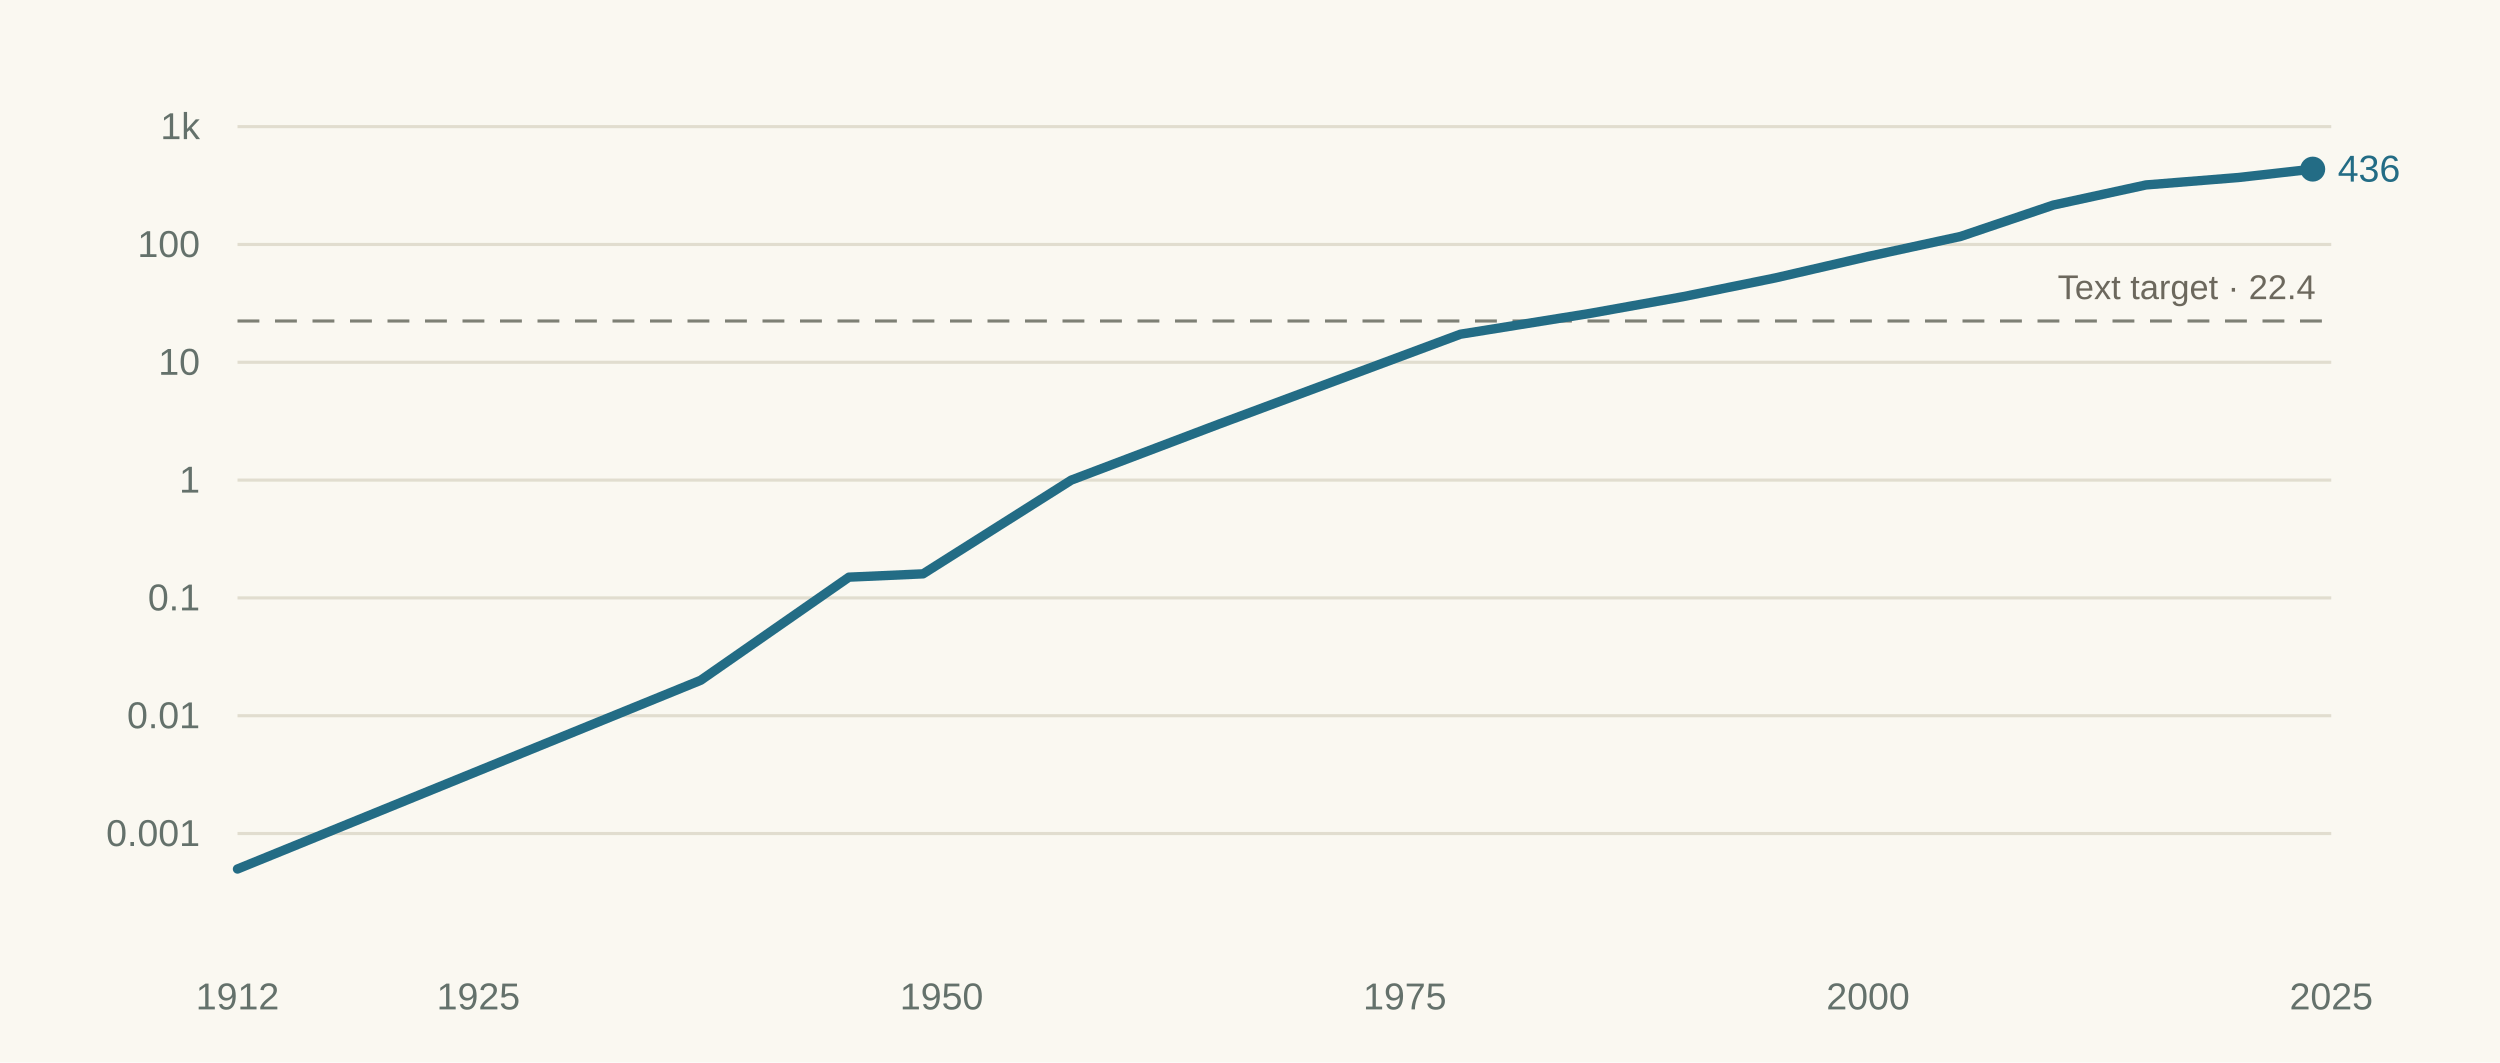
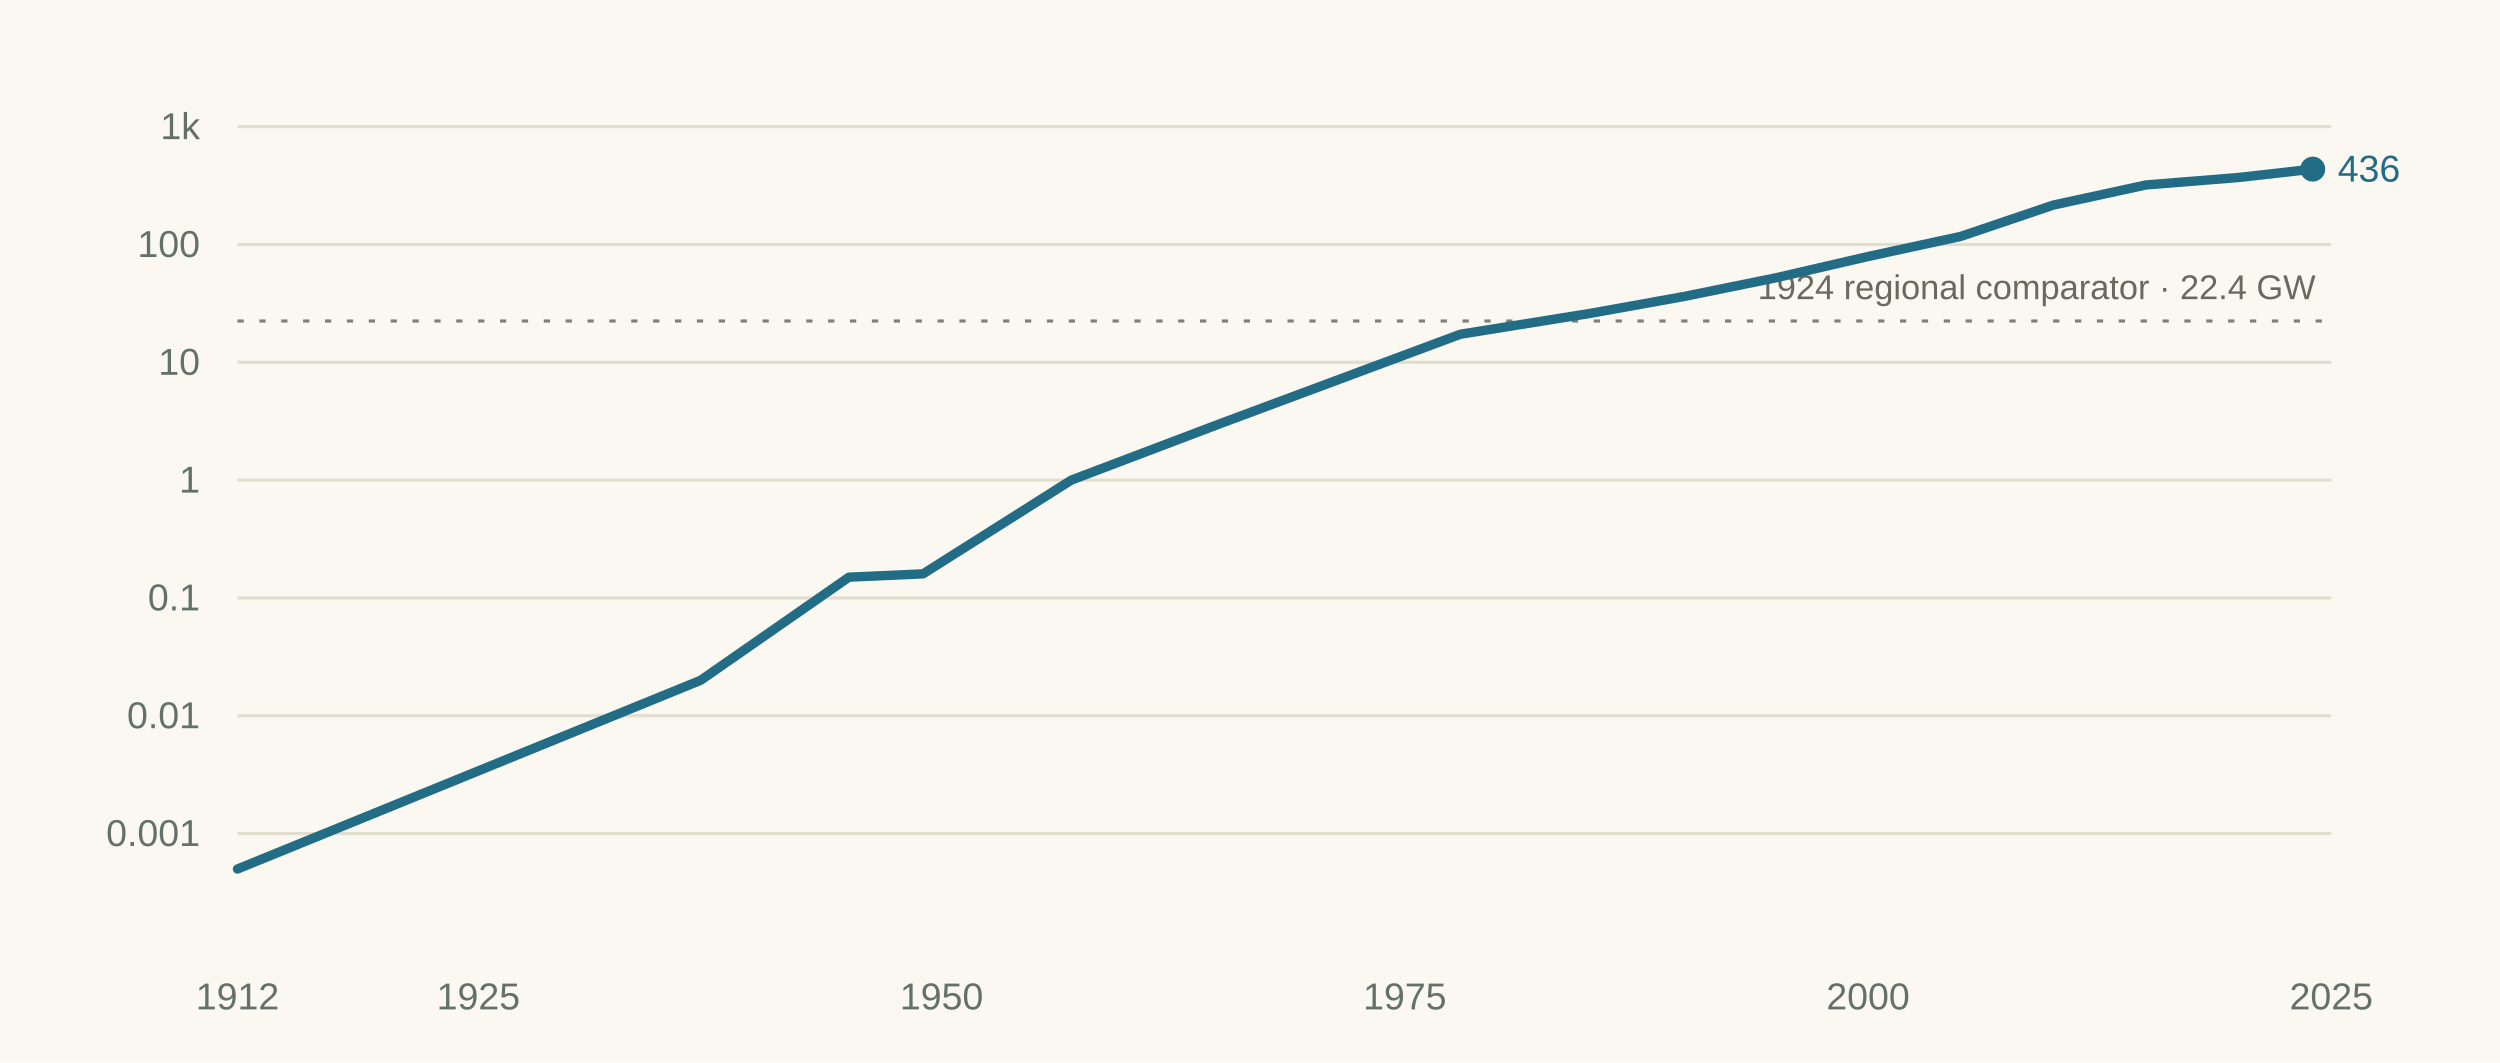
<svg xmlns="http://www.w3.org/2000/svg" viewBox="0 0 800 340" role="img" aria-labelledby="title">
  <rect width="800" height="340" fill="#faf8f1" />
  <path d="M76 266.73H746" stroke="#e1ddcf" fill="none" />
  <text x="64.00" y="270.73" text-anchor="end" fill="#64716b" font-size="12" font-family="Arial,sans-serif">0.001</text>
  <path d="M76 229.03H746" stroke="#e1ddcf" fill="none" />
  <text x="64.00" y="233.03" text-anchor="end" fill="#64716b" font-size="12" font-family="Arial,sans-serif">0.01</text>
  <path d="M76 191.33H746" stroke="#e1ddcf" fill="none" />
  <text x="64.00" y="195.33" text-anchor="end" fill="#64716b" font-size="12" font-family="Arial,sans-serif">0.1</text>
  <path d="M76 153.63H746" stroke="#e1ddcf" fill="none" />
  <text x="64.00" y="157.63" text-anchor="end" fill="#64716b" font-size="12" font-family="Arial,sans-serif">1</text>
  <path d="M76 115.93H746" stroke="#e1ddcf" fill="none" />
  <text x="64.00" y="119.93" text-anchor="end" fill="#64716b" font-size="12" font-family="Arial,sans-serif">10</text>
  <path d="M76 78.23H746" stroke="#e1ddcf" fill="none" />
  <text x="64.00" y="82.23" text-anchor="end" fill="#64716b" font-size="12" font-family="Arial,sans-serif">100</text>
  <path d="M76 40.52H746" stroke="#e1ddcf" fill="none" />
  <text x="64.00" y="44.52" text-anchor="end" fill="#64716b" font-size="12" font-family="Arial,sans-serif">1k</text>
  <text x="76.00" y="323.00" text-anchor="middle" fill="#64716b" font-size="12" font-family="Arial,sans-serif">1912</text>
  <text x="153.08" y="323.00" text-anchor="middle" fill="#64716b" font-size="12" font-family="Arial,sans-serif">1925</text>
  <text x="301.31" y="323.00" text-anchor="middle" fill="#64716b" font-size="12" font-family="Arial,sans-serif">1950</text>
  <text x="449.54" y="323.00" text-anchor="middle" fill="#64716b" font-size="12" font-family="Arial,sans-serif">1975</text>
  <text x="597.77" y="323.00" text-anchor="middle" fill="#64716b" font-size="12" font-family="Arial,sans-serif">2000</text>
  <text x="746.00" y="323.00" text-anchor="middle" fill="#64716b" font-size="12" font-family="Arial,sans-serif">2025</text>
-   <path d="M76 102.72H746" stroke="#7e8075" stroke-dasharray="7 5" fill="none" />
-   <text x="741.00" y="95.72" text-anchor="end" fill="#6c685d" font-size="11" font-family="Arial,sans-serif">Text target · 22.4</text>
+   <path d="M76 102.72H746" stroke="#7e8075" stroke-dasharray="2 5" fill="none" />
+   <text x="741.00" y="95.72" text-anchor="end" fill="#6c685d" font-size="11" font-family="Arial,sans-serif">1924 regional comparator · 22.4 GW</text>
  <path d="M76.00,278.08 L224.23,217.68 L271.66,184.69 L295.38,183.63 L342.81,153.63 L390.25,135.64 L467.33,106.95 L508.83,100.28 L538.48,94.95 L568.12,88.93 L597.77,82.08 L627.42,75.65 L657.06,65.62 L686.71,59.18 L716.35,56.80 L740.07,54.12" fill="none" stroke="#236c85" stroke-width="3" stroke-linecap="round" stroke-linejoin="round" />
  <circle cx="740.07" cy="54.12" r="4" fill="#236c85" />
  <text x="748.07" y="58.12" text-anchor="start" fill="#236c85" font-size="12" font-family="Arial,sans-serif">436</text>
</svg>
